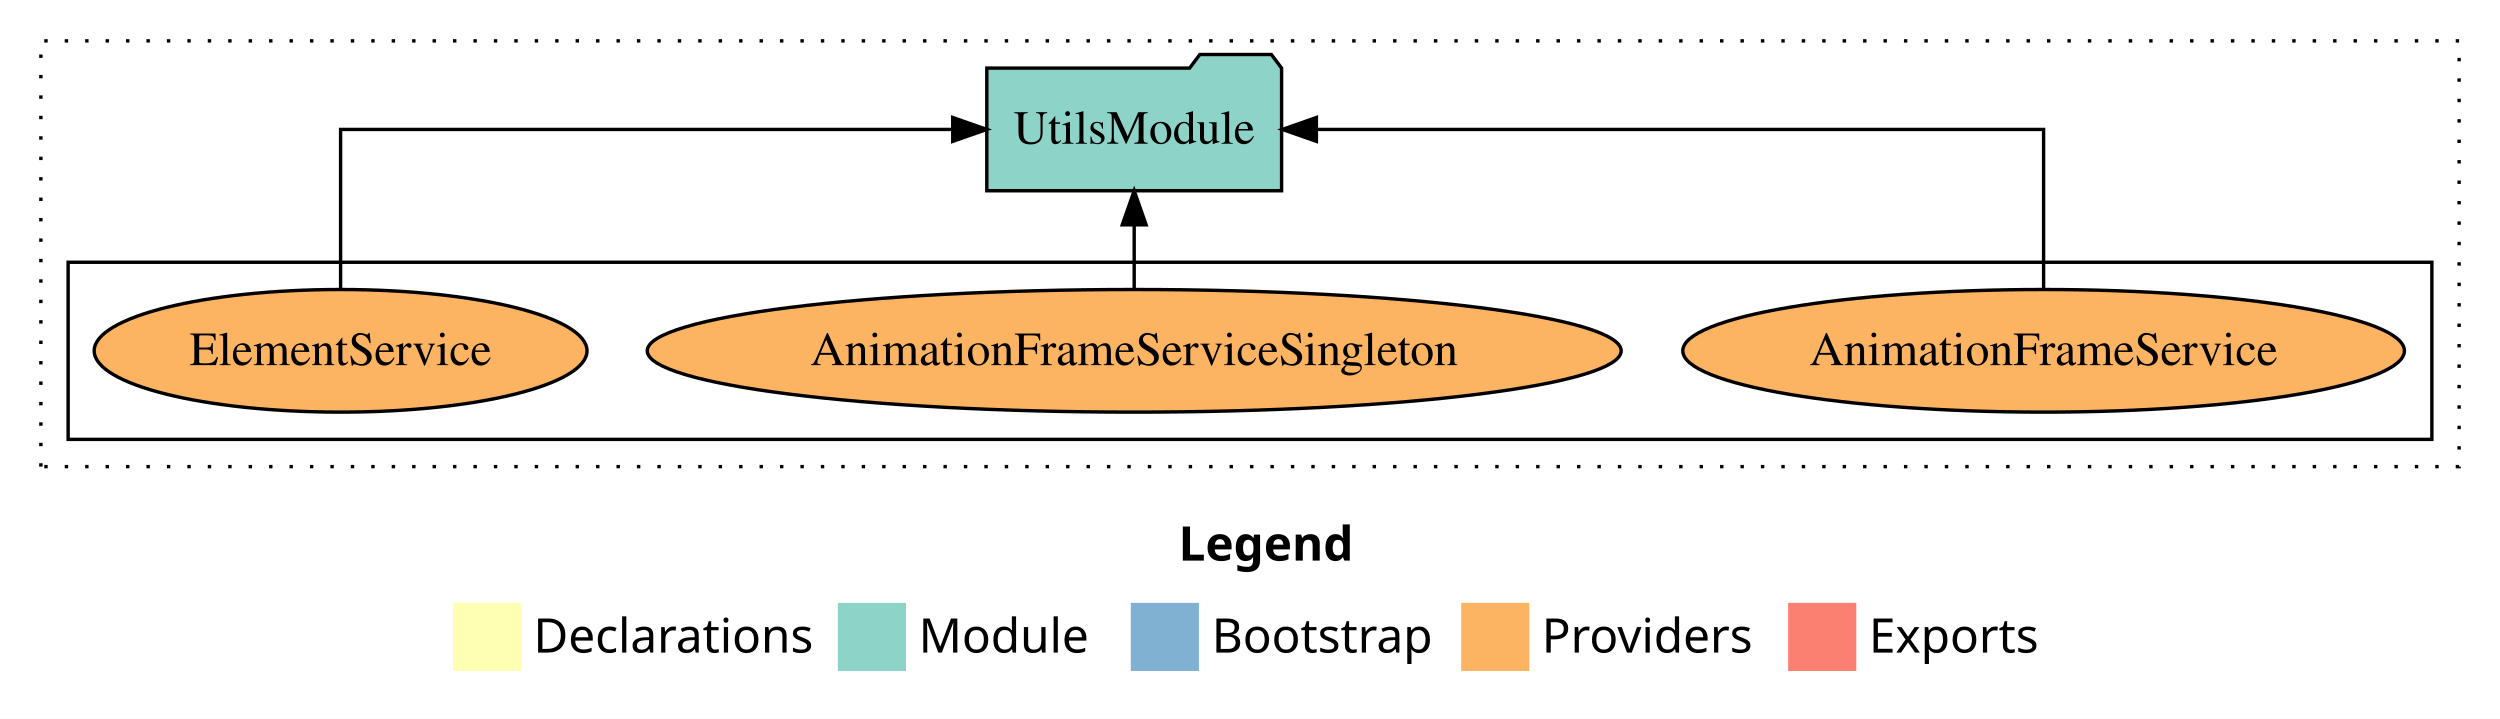
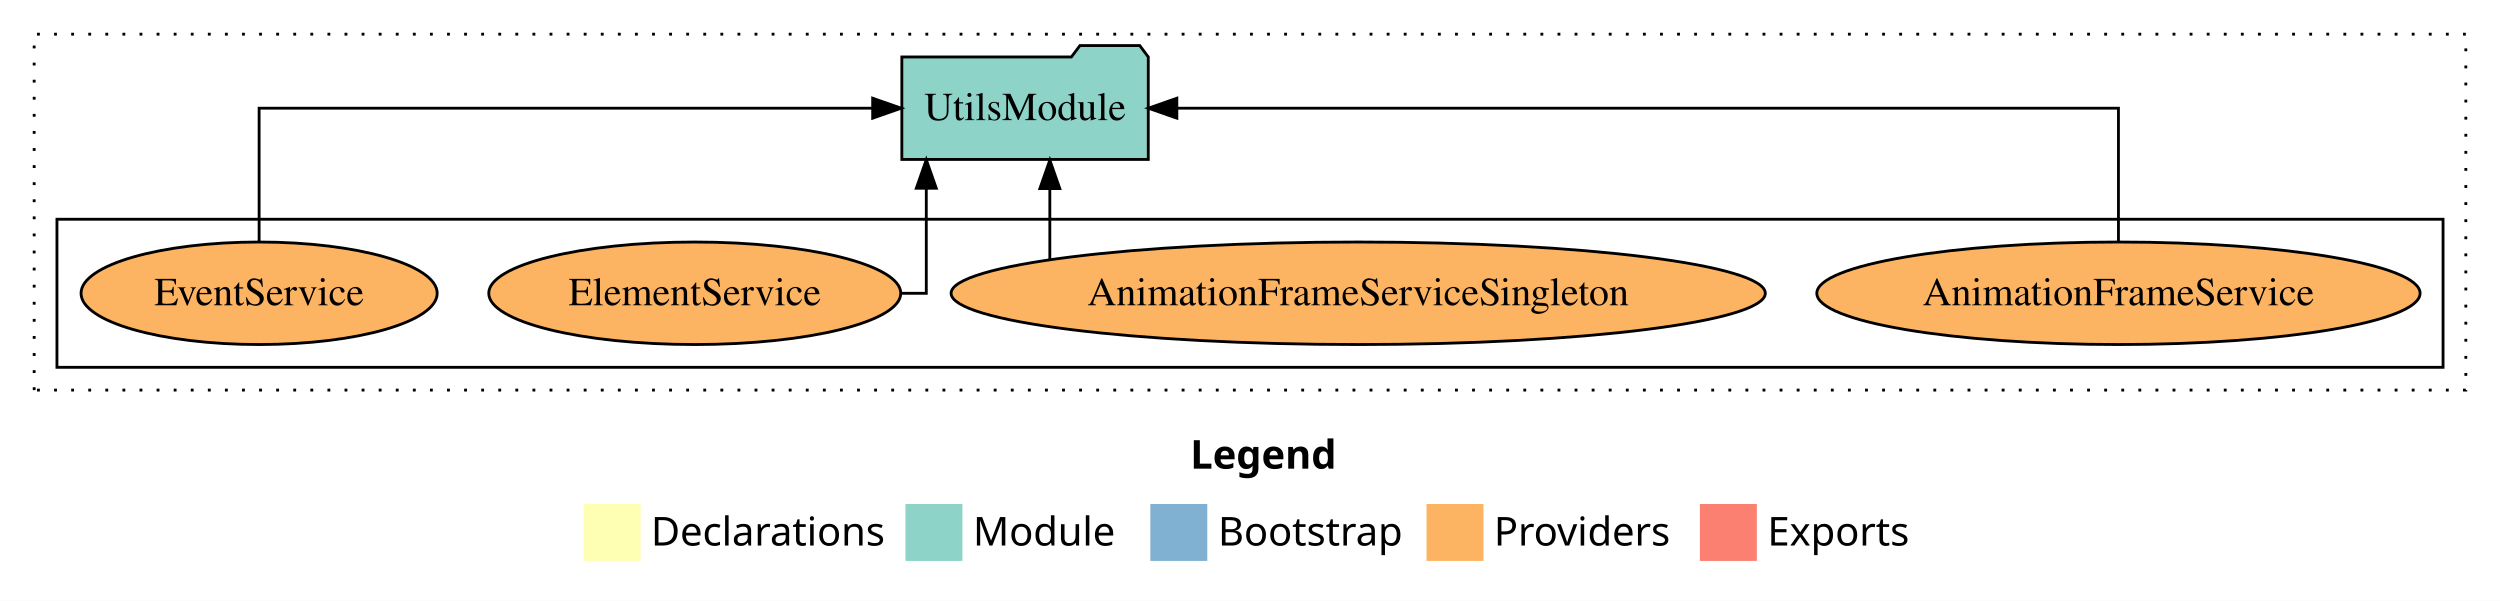
- <svg xmlns="http://www.w3.org/2000/svg" width="734pt" height="211pt" viewBox="0.00 0.00 734.00 211.00">
+ <svg xmlns="http://www.w3.org/2000/svg" width="878pt" height="211pt" viewBox="0.00 0.00 878.00 211.00">
  <g id="graph0" class="graph" transform="scale(1 1) rotate(0) translate(4 207)">
-     <polygon fill="#ffffff" stroke="transparent" points="-4,4 -4,-207 730,-207 730,4 -4,4" />
-     <text text-anchor="start" x="342.009" y="-42.4" font-family="sans-serif" font-weight="bold" font-size="14.00" fill="#000000">Legend</text>
-     <polygon fill="#ffffb3" stroke="transparent" points="129,-10 129,-30 149,-30 149,-10 129,-10" />
-     <text text-anchor="start" x="152.629" y="-15.4" font-family="sans-serif" font-size="14.00" fill="#000000">  Declarations</text>
-     <polygon fill="#8dd3c7" stroke="transparent" points="242,-10 242,-30 262,-30 262,-10 242,-10" />
-     <text text-anchor="start" x="265.725" y="-15.4" font-family="sans-serif" font-size="14.00" fill="#000000">  Module</text>
-     <polygon fill="#80b1d3" stroke="transparent" points="328,-10 328,-30 348,-30 348,-10 328,-10" />
-     <text text-anchor="start" x="351.781" y="-15.4" font-family="sans-serif" font-size="14.00" fill="#000000">  Bootstrap</text>
-     <polygon fill="#fdb462" stroke="transparent" points="425,-10 425,-30 445,-30 445,-10 425,-10" />
-     <text text-anchor="start" x="448.673" y="-15.4" font-family="sans-serif" font-size="14.00" fill="#000000">  Providers</text>
-     <polygon fill="#fb8072" stroke="transparent" points="521,-10 521,-30 541,-30 541,-10 521,-10" />
-     <text text-anchor="start" x="544.726" y="-15.4" font-family="sans-serif" font-size="14.00" fill="#000000">  Exports</text>
+     <polygon fill="#ffffff" stroke="transparent" points="-4,4 -4,-207 874,-207 874,4 -4,4" />
+     <text text-anchor="start" x="414.009" y="-42.4" font-family="sans-serif" font-weight="bold" font-size="14.00" fill="#000000">Legend</text>
+     <polygon fill="#ffffb3" stroke="transparent" points="201,-10 201,-30 221,-30 221,-10 201,-10" />
+     <text text-anchor="start" x="224.629" y="-15.4" font-family="sans-serif" font-size="14.00" fill="#000000">  Declarations</text>
+     <polygon fill="#8dd3c7" stroke="transparent" points="314,-10 314,-30 334,-30 334,-10 314,-10" />
+     <text text-anchor="start" x="337.725" y="-15.4" font-family="sans-serif" font-size="14.00" fill="#000000">  Module</text>
+     <polygon fill="#80b1d3" stroke="transparent" points="400,-10 400,-30 420,-30 420,-10 400,-10" />
+     <text text-anchor="start" x="423.781" y="-15.4" font-family="sans-serif" font-size="14.00" fill="#000000">  Bootstrap</text>
+     <polygon fill="#fdb462" stroke="transparent" points="497,-10 497,-30 517,-30 517,-10 497,-10" />
+     <text text-anchor="start" x="520.673" y="-15.4" font-family="sans-serif" font-size="14.00" fill="#000000">  Providers</text>
+     <polygon fill="#fb8072" stroke="transparent" points="593,-10 593,-30 613,-30 613,-10 593,-10" />
+     <text text-anchor="start" x="616.726" y="-15.4" font-family="sans-serif" font-size="14.00" fill="#000000">  Exports</text>
    <g id="clust1" class="cluster">
-       <polygon fill="none" stroke="#000000" stroke-dasharray="1,5" points="8,-70 8,-195 718,-195 718,-70 8,-70" />
+       <polygon fill="none" stroke="#000000" stroke-dasharray="1,5" points="8,-70 8,-195 862,-195 862,-70 8,-70" />
    </g>
    <g id="clust6" class="cluster">
-       <polygon fill="none" stroke="#000000" points="16,-78 16,-130 710,-130 710,-78 16,-78" />
+       <polygon fill="none" stroke="#000000" points="16,-78 16,-130 854,-130 854,-78 16,-78" />
    </g>
    <g id="node1" class="node">
-       <ellipse fill="#fdb462" stroke="#000000" cx="596" cy="-104" rx="105.934" ry="18" />
-       <text text-anchor="middle" x="596" y="-99.8" font-family="Times,serif" font-size="14.00" fill="#000000">AnimationFrameService</text>
+       <ellipse fill="#fdb462" stroke="#000000" cx="740" cy="-104" rx="105.934" ry="18" />
+       <text text-anchor="middle" x="740" y="-99.8" font-family="Times,serif" font-size="14.00" fill="#000000">AnimationFrameService</text>
+     </g>
+     <g id="node5" class="node">
+       <polygon fill="#8dd3c7" stroke="#000000" points="399.273,-187 396.273,-191 375.273,-191 372.273,-187 312.727,-187 312.727,-151 399.273,-151 399.273,-187" />
+       <text text-anchor="middle" x="356" y="-164.8" font-family="Times,serif" font-size="14.00" fill="#000000">UtilsModule</text>
+     </g>
+     <g id="edge1" class="edge">
+       <path fill="none" stroke="#000000" d="M740,-122.106C740,-141.339 740,-169 740,-169 740,-169 409.303,-169 409.303,-169" />
+       <polygon fill="#000000" stroke="#000000" points="409.303,-165.5 399.303,-169 409.303,-172.5 409.303,-165.5" />
+     </g>
+     <g id="node2" class="node">
+       <ellipse fill="#fdb462" stroke="#000000" cx="473" cy="-104" rx="142.974" ry="18" />
+       <text text-anchor="middle" x="473" y="-99.8" font-family="Times,serif" font-size="14.00" fill="#000000">AnimationFrameServiceSingleton</text>
+     </g>
+     <g id="edge2" class="edge">
+       <path fill="none" stroke="#000000" d="M364.7,-115.922C364.7,-115.922 364.7,-140.767 364.7,-140.767" />
+       <polygon fill="#000000" stroke="#000000" points="361.2,-140.767 364.7,-150.767 368.2,-140.767 361.2,-140.767" />
+     </g>
+     <g id="node3" class="node">
+       <ellipse fill="#fdb462" stroke="#000000" cx="240" cy="-104" rx="72.346" ry="18" />
+       <text text-anchor="middle" x="240" y="-99.8" font-family="Times,serif" font-size="14.00" fill="#000000">ElementService</text>
+     </g>
+     <g id="edge3" class="edge">
+       <path fill="none" stroke="#000000" d="M312.301,-104C317.828,-104 321.313,-104 321.313,-104 321.313,-104 321.313,-140.894 321.313,-140.894" />
+       <polygon fill="#000000" stroke="#000000" points="317.813,-140.894 321.313,-150.894 324.813,-140.894 317.813,-140.894" />
    </g>
    <g id="node4" class="node">
-       <polygon fill="#8dd3c7" stroke="#000000" points="372.273,-187 369.273,-191 348.273,-191 345.273,-187 285.727,-187 285.727,-151 372.273,-151 372.273,-187" />
-       <text text-anchor="middle" x="329" y="-164.8" font-family="Times,serif" font-size="14.00" fill="#000000">UtilsModule</text>
+       <ellipse fill="#fdb462" stroke="#000000" cx="87" cy="-104" rx="62.537" ry="18" />
+       <text text-anchor="middle" x="87" y="-99.8" font-family="Times,serif" font-size="14.00" fill="#000000">EventService</text>
    </g>
-     <g id="edge1" class="edge">
-       <path fill="none" stroke="#000000" d="M596,-122.106C596,-141.339 596,-169 596,-169 596,-169 382.492,-169 382.492,-169" />
-       <polygon fill="#000000" stroke="#000000" points="382.492,-165.5 372.492,-169 382.492,-172.5 382.492,-165.5" />
-     </g>
-     <g id="node2" class="node">
-       <ellipse fill="#fdb462" stroke="#000000" cx="329" cy="-104" rx="142.974" ry="18" />
-       <text text-anchor="middle" x="329" y="-99.8" font-family="Times,serif" font-size="14.00" fill="#000000">AnimationFrameServiceSingleton</text>
-     </g>
-     <g id="edge2" class="edge">
-       <path fill="none" stroke="#000000" d="M329,-122.106C329,-122.106 329,-140.991 329,-140.991" />
-       <polygon fill="#000000" stroke="#000000" points="325.5,-140.991 329,-150.991 332.5,-140.991 325.5,-140.991" />
-     </g>
-     <g id="node3" class="node">
-       <ellipse fill="#fdb462" stroke="#000000" cx="96" cy="-104" rx="72.346" ry="18" />
-       <text text-anchor="middle" x="96" y="-99.8" font-family="Times,serif" font-size="14.00" fill="#000000">ElementService</text>
-     </g>
-     <g id="edge3" class="edge">
-       <path fill="none" stroke="#000000" d="M96,-122.106C96,-141.339 96,-169 96,-169 96,-169 275.721,-169 275.721,-169" />
-       <polygon fill="#000000" stroke="#000000" points="275.721,-172.5 285.721,-169 275.721,-165.5 275.721,-172.5" />
+     <g id="edge4" class="edge">
+       <path fill="none" stroke="#000000" d="M87,-122.106C87,-141.339 87,-169 87,-169 87,-169 302.481,-169 302.481,-169" />
+       <polygon fill="#000000" stroke="#000000" points="302.482,-172.5 312.481,-169 302.481,-165.5 302.482,-172.5" />
    </g>
  </g>
</svg>
